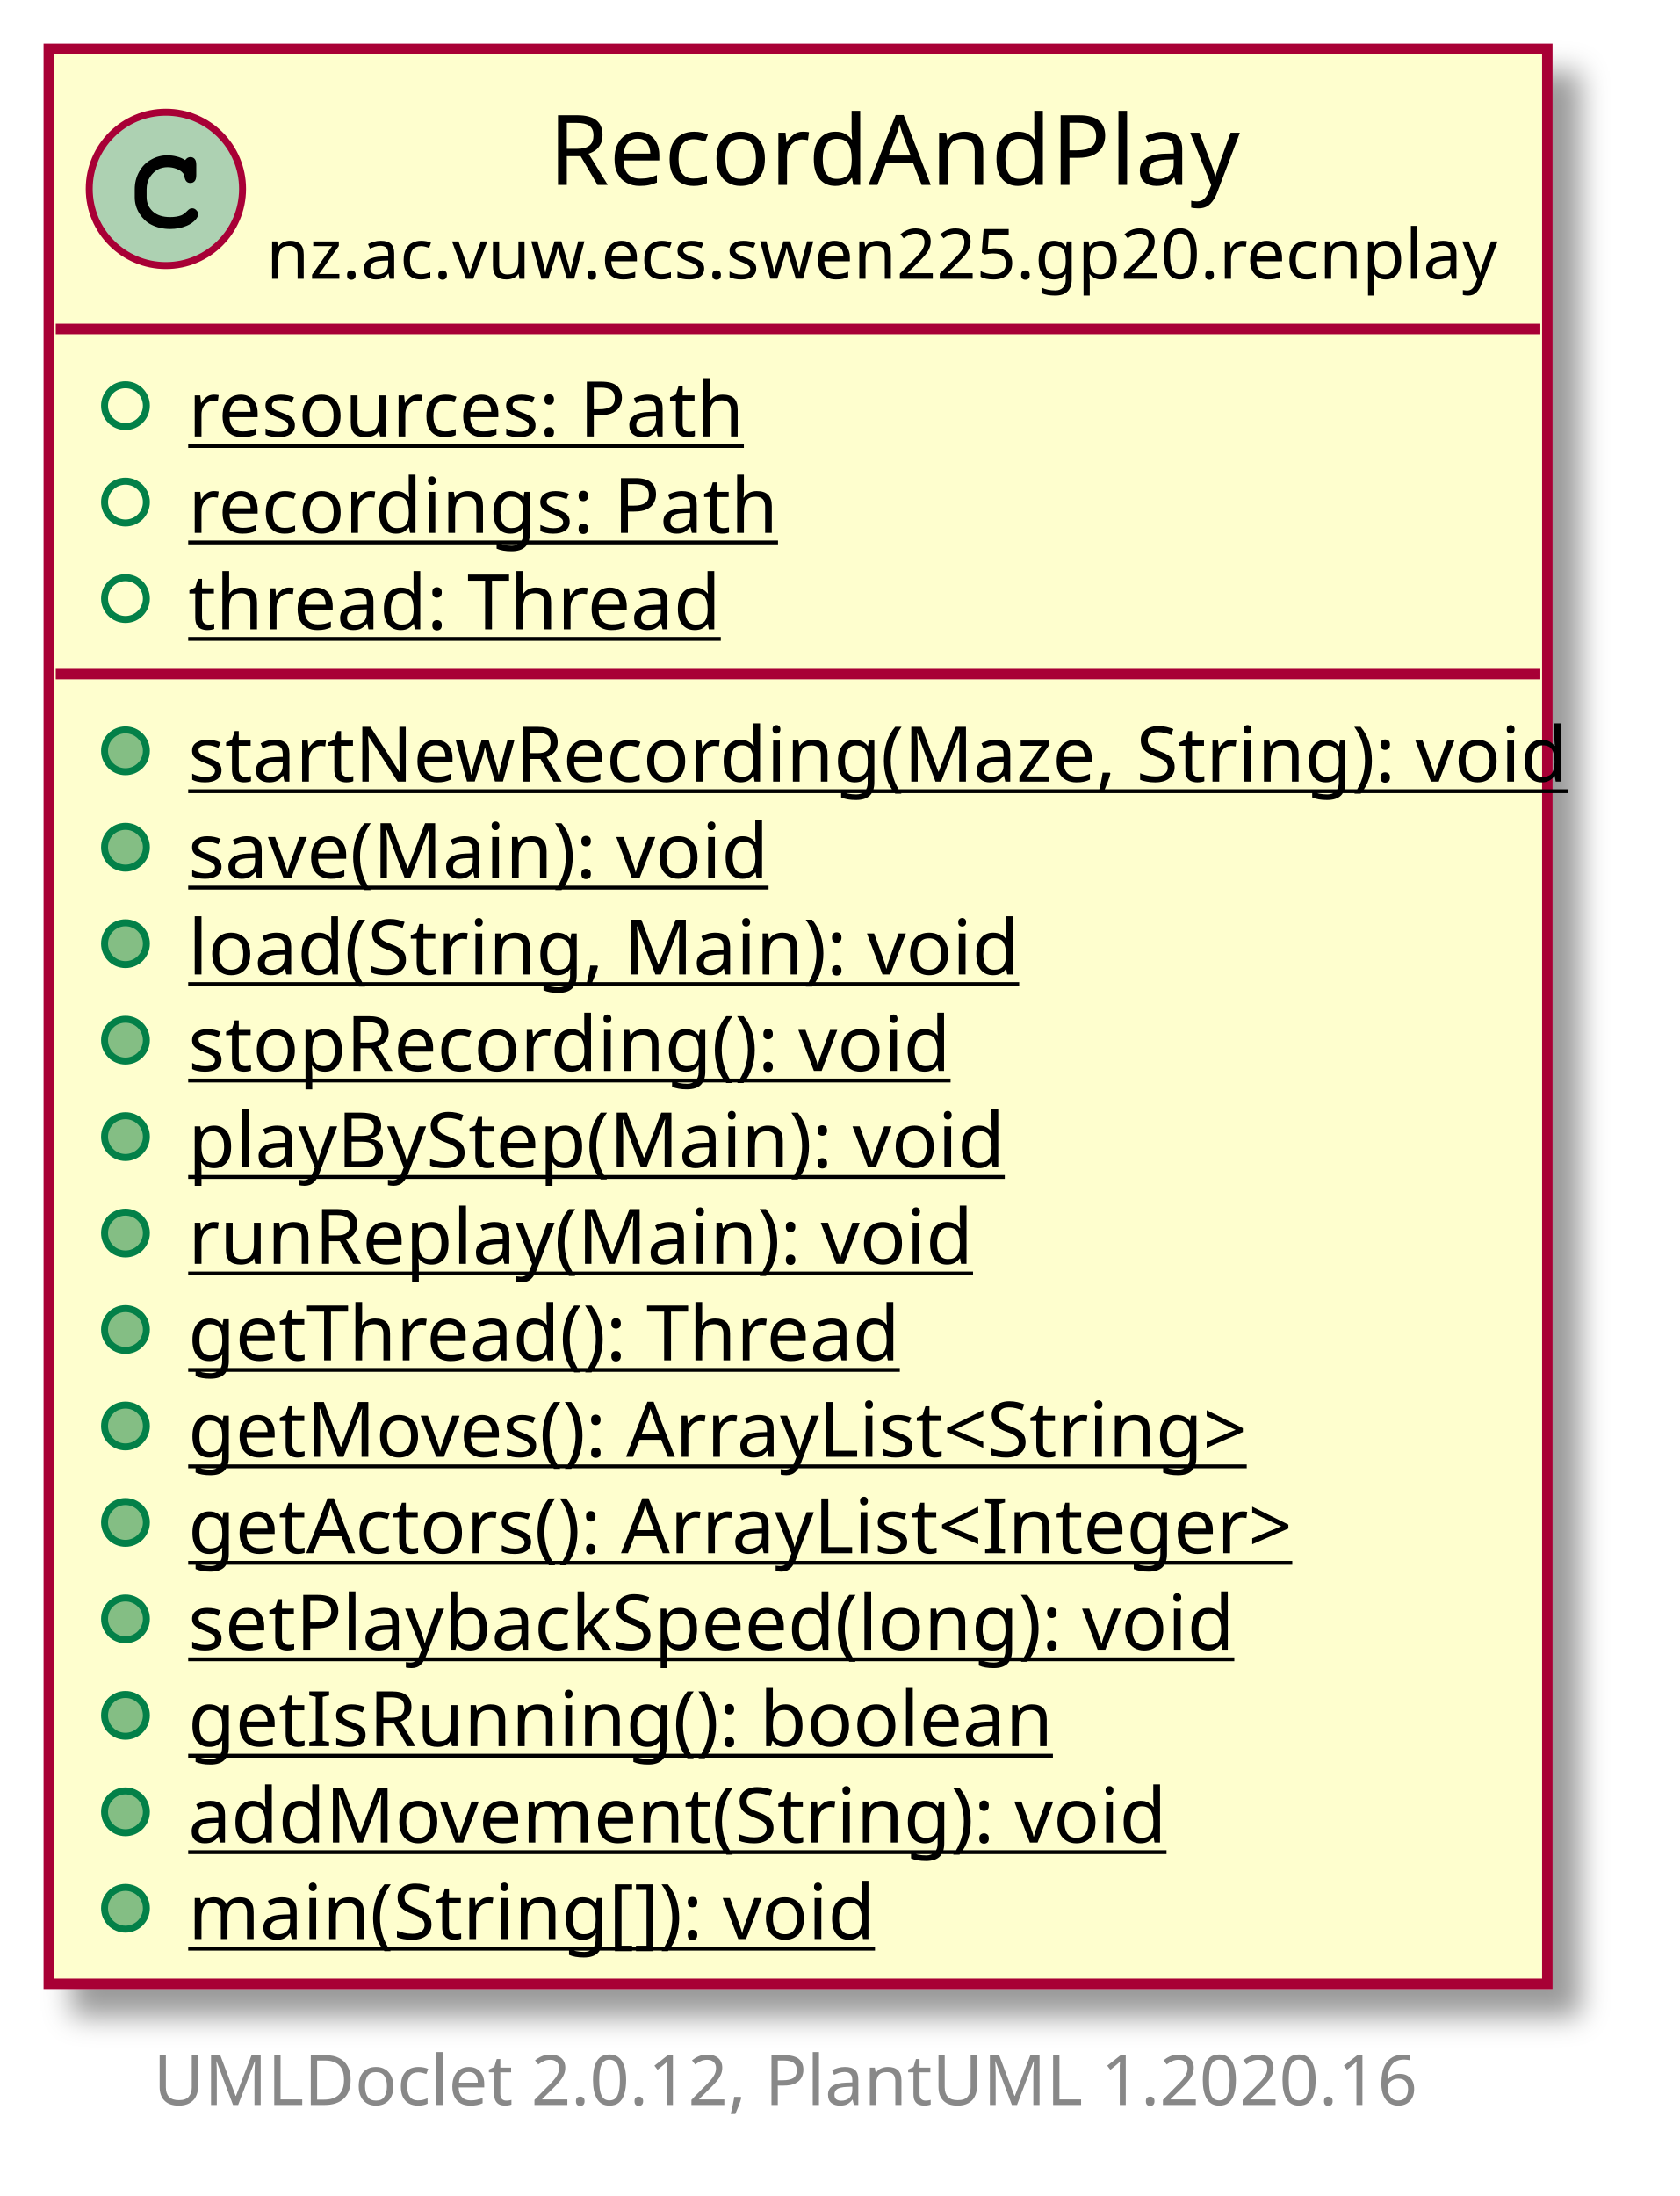
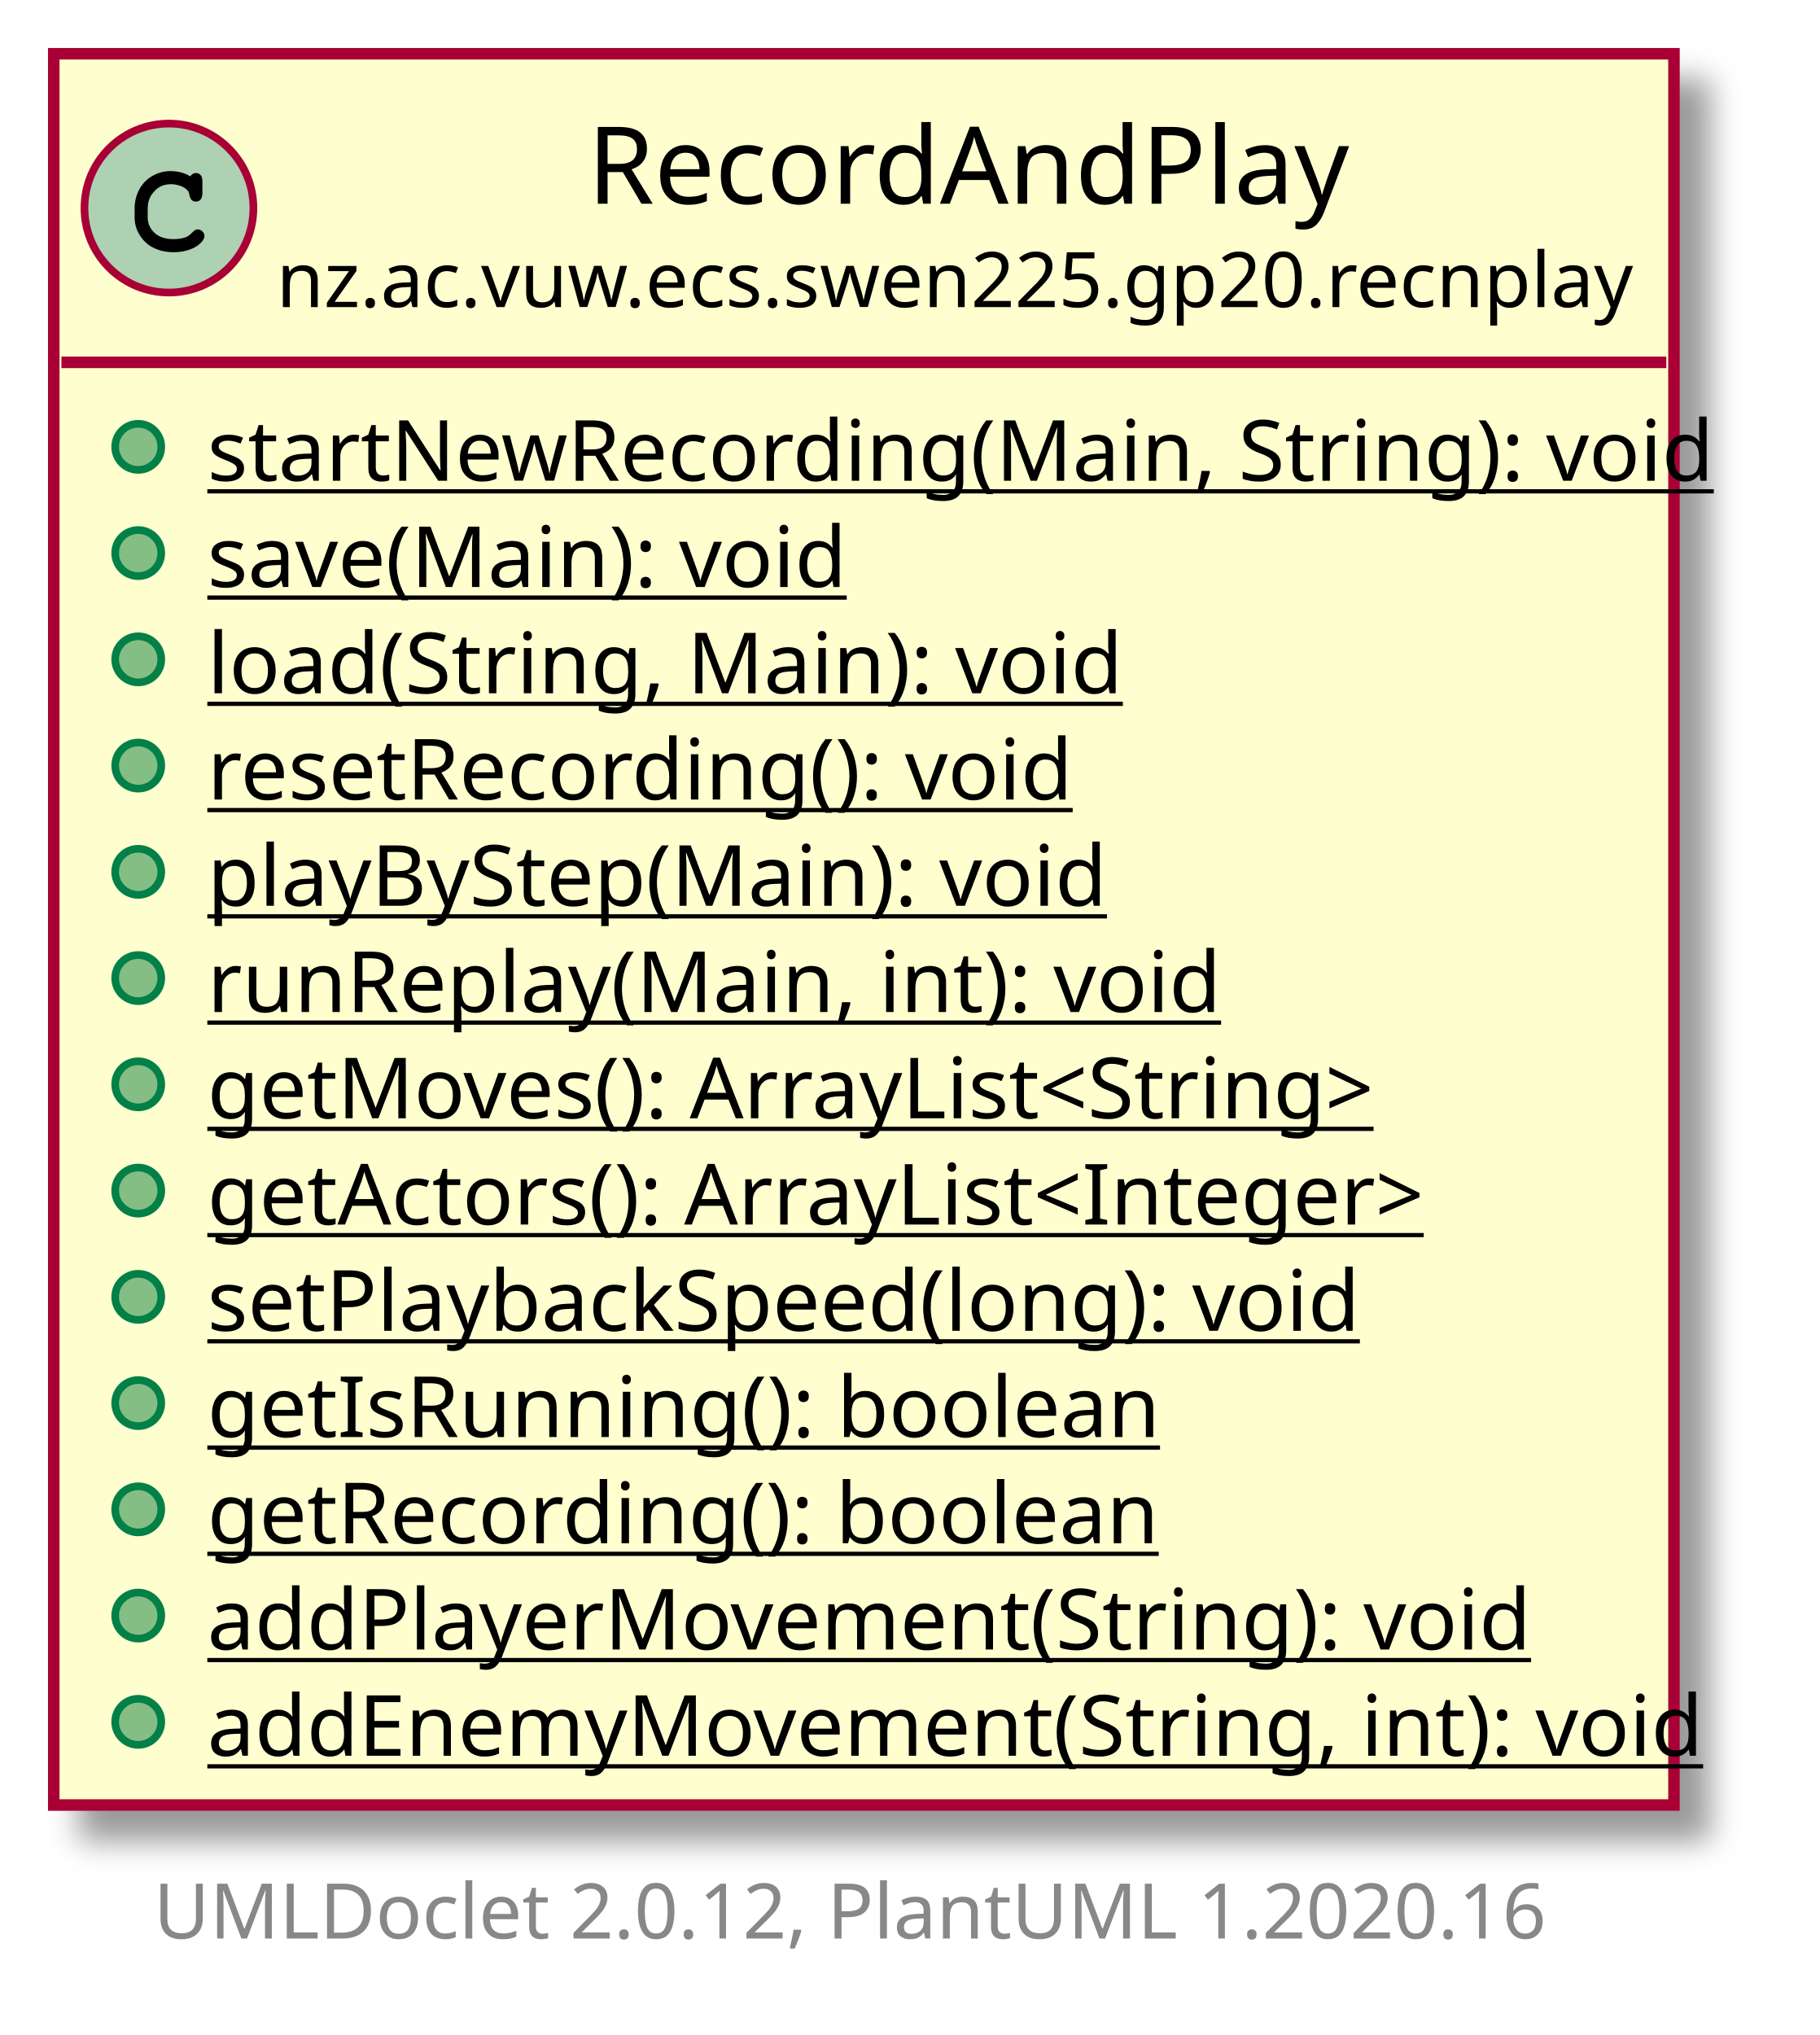
- <svg xmlns="http://www.w3.org/2000/svg" xmlns:xlink="http://www.w3.org/1999/xlink" contentScriptType="application/ecmascript" contentStyleType="text/css" height="315px" preserveAspectRatio="none" style="width:241px;height:315px;" version="1.1" viewBox="0 0 241 315" width="241px" zoomAndPan="magnify">
+ <svg xmlns="http://www.w3.org/2000/svg" xmlns:xlink="http://www.w3.org/1999/xlink" contentScriptType="application/ecmascript" contentStyleType="text/css" height="265px" preserveAspectRatio="none" style="width:237px;height:265px;" version="1.1" viewBox="0 0 237 265" width="237px" zoomAndPan="magnify">
  <defs>
-     <filter height="300%" id="f15zdcivmzk1op" width="300%" x="-1" y="-1">
+     <filter height="300%" id="fvqp1jp8rd9ei" width="300%" x="-1" y="-1">
      <feGaussianBlur result="blurOut" stdDeviation="2.0" />
      <feColorMatrix in="blurOut" result="blurOut2" type="matrix" values="0 0 0 0 0 0 0 0 0 0 0 0 0 0 0 0 0 0 .4 0" />
      <feOffset dx="4.0" dy="4.0" in="blurOut2" result="blurOut3" />
      <feBlend in="SourceGraphic" in2="blurOut3" mode="normal" />
    </filter>
  </defs>
  <g>
    <a href="RecordAndPlay.html" target="_top" title="RecordAndPlay.html" xlink:actuate="onRequest" xlink:href="RecordAndPlay.html" xlink:show="new" xlink:title="RecordAndPlay.html" xlink:type="simple">
-       <rect codeLine="5" fill="#FEFECE" filter="url(#f15zdcivmzk1op)" height="277.562" id="nz.ac.vuw.ecs.swen225.gp20.recnplay.RecordAndPlay" style="stroke: #A80036; stroke-width: 1.5;" width="215" x="7" y="7" />
-       <ellipse cx="23.8" cy="27.094" fill="#ADD1B2" rx="11" ry="11" style="stroke: #A80036; stroke-width: 1.0;" />
-       <path d="M26.566,22.969 Q26.722,22.75 26.909,22.641 Q27.097,22.531 27.316,22.531 Q27.691,22.531 27.925,22.797 Q28.159,23.047 28.159,23.656 L28.159,25.109 Q28.159,25.719 27.925,25.984 Q27.691,26.25 27.316,26.25 Q26.972,26.25 26.769,26.047 Q26.566,25.859 26.456,25.344 Q26.409,24.984 26.222,24.797 Q25.894,24.422 25.284,24.203 Q24.675,23.984 24.05,23.984 Q23.284,23.984 22.644,24.312 Q22.019,24.641 21.519,25.391 Q21.034,26.141 21.034,27.172 L21.034,28.266 Q21.034,29.5 21.925,30.328 Q22.816,31.141 24.409,31.141 Q25.347,31.141 26.003,30.891 Q26.394,30.734 26.816,30.297 Q27.081,30.031 27.222,29.953 Q27.378,29.875 27.581,29.875 Q27.909,29.875 28.159,30.141 Q28.425,30.391 28.425,30.734 Q28.425,31.078 28.081,31.484 Q27.581,32.062 26.784,32.391 Q25.706,32.844 24.409,32.844 Q22.894,32.844 21.691,32.219 Q20.706,31.719 20.019,30.656 Q19.331,29.578 19.331,28.297 L19.331,27.141 Q19.331,25.812 19.941,24.672 Q20.566,23.516 21.659,22.906 Q22.753,22.281 23.988,22.281 Q24.722,22.281 25.363,22.453 Q26.019,22.609 26.566,22.969 Z " />
-       <text fill="#000000" font-family="sans-serif" font-size="14" lengthAdjust="spacingAndGlyphs" textLength="98" x="78.7" y="26.533">RecordAndPlay</text>
-       <text fill="#000000" font-family="sans-serif" font-size="10" lengthAdjust="spacingAndGlyphs" textLength="179" x="38.2" y="39.99">nz.ac.vuw.ecs.swen225.gp20.recnplay</text>
-       <line style="stroke: #A80036; stroke-width: 1.5;" x1="8" x2="221" y1="47.188" y2="47.188" />
-       <ellipse cx="18" cy="58.188" fill="none" rx="3" ry="3" style="stroke: #038048; stroke-width: 1.0;" />
-       <text fill="#000000" font-family="sans-serif" font-size="11" lengthAdjust="spacingAndGlyphs" text-decoration="underline" textLength="78" x="27" y="62.606">resources: Path</text>
-       <ellipse cx="18" cy="72.023" fill="none" rx="3" ry="3" style="stroke: #038048; stroke-width: 1.0;" />
-       <text fill="#000000" font-family="sans-serif" font-size="11" lengthAdjust="spacingAndGlyphs" text-decoration="underline" textLength="80" x="27" y="76.442">recordings: Path</text>
-       <ellipse cx="18" cy="85.859" fill="none" rx="3" ry="3" style="stroke: #038048; stroke-width: 1.0;" />
-       <text fill="#000000" font-family="sans-serif" font-size="11" lengthAdjust="spacingAndGlyphs" text-decoration="underline" textLength="72" x="27" y="90.278">thread: Thread</text>
-       <line style="stroke: #A80036; stroke-width: 1.5;" x1="8" x2="221" y1="96.695" y2="96.695" />
-       <ellipse cx="18" cy="107.695" fill="#84BE84" rx="3" ry="3" style="stroke: #038048; stroke-width: 1.0;" />
-       <text fill="#000000" font-family="sans-serif" font-size="11" lengthAdjust="spacingAndGlyphs" text-decoration="underline" textLength="189" x="27" y="112.114">startNewRecording(Maze, String): void</text>
-       <ellipse cx="18" cy="121.531" fill="#84BE84" rx="3" ry="3" style="stroke: #038048; stroke-width: 1.0;" />
-       <text fill="#000000" font-family="sans-serif" font-size="11" lengthAdjust="spacingAndGlyphs" text-decoration="underline" textLength="81" x="27" y="125.95">save(Main): void</text>
-       <ellipse cx="18" cy="135.367" fill="#84BE84" rx="3" ry="3" style="stroke: #038048; stroke-width: 1.0;" />
-       <text fill="#000000" font-family="sans-serif" font-size="11" lengthAdjust="spacingAndGlyphs" text-decoration="underline" textLength="111" x="27" y="139.786">load(String, Main): void</text>
-       <ellipse cx="18" cy="149.203" fill="#84BE84" rx="3" ry="3" style="stroke: #038048; stroke-width: 1.0;" />
-       <text fill="#000000" font-family="sans-serif" font-size="11" lengthAdjust="spacingAndGlyphs" text-decoration="underline" textLength="105" x="27" y="153.622">stopRecording(): void</text>
-       <ellipse cx="18" cy="163.039" fill="#84BE84" rx="3" ry="3" style="stroke: #038048; stroke-width: 1.0;" />
-       <text fill="#000000" font-family="sans-serif" font-size="11" lengthAdjust="spacingAndGlyphs" text-decoration="underline" textLength="112" x="27" y="167.458">playByStep(Main): void</text>
-       <ellipse cx="18" cy="176.875" fill="#84BE84" rx="3" ry="3" style="stroke: #038048; stroke-width: 1.0;" />
-       <text fill="#000000" font-family="sans-serif" font-size="11" lengthAdjust="spacingAndGlyphs" text-decoration="underline" textLength="107" x="27" y="181.294">runReplay(Main): void</text>
-       <ellipse cx="18" cy="190.711" fill="#84BE84" rx="3" ry="3" style="stroke: #038048; stroke-width: 1.0;" />
-       <text fill="#000000" font-family="sans-serif" font-size="11" lengthAdjust="spacingAndGlyphs" text-decoration="underline" textLength="99" x="27" y="195.13">getThread(): Thread</text>
-       <ellipse cx="18" cy="204.547" fill="#84BE84" rx="3" ry="3" style="stroke: #038048; stroke-width: 1.0;" />
-       <text fill="#000000" font-family="sans-serif" font-size="11" lengthAdjust="spacingAndGlyphs" text-decoration="underline" textLength="146" x="27" y="208.966">getMoves(): ArrayList&lt;String&gt;</text>
-       <ellipse cx="18" cy="218.383" fill="#84BE84" rx="3" ry="3" style="stroke: #038048; stroke-width: 1.0;" />
-       <text fill="#000000" font-family="sans-serif" font-size="11" lengthAdjust="spacingAndGlyphs" text-decoration="underline" textLength="151" x="27" y="222.802">getActors(): ArrayList&lt;Integer&gt;</text>
-       <ellipse cx="18" cy="232.219" fill="#84BE84" rx="3" ry="3" style="stroke: #038048; stroke-width: 1.0;" />
-       <text fill="#000000" font-family="sans-serif" font-size="11" lengthAdjust="spacingAndGlyphs" text-decoration="underline" textLength="145" x="27" y="236.638">setPlaybackSpeed(long): void</text>
-       <ellipse cx="18" cy="246.055" fill="#84BE84" rx="3" ry="3" style="stroke: #038048; stroke-width: 1.0;" />
-       <text fill="#000000" font-family="sans-serif" font-size="11" lengthAdjust="spacingAndGlyphs" text-decoration="underline" textLength="116" x="27" y="250.474">getIsRunning(): boolean</text>
-       <ellipse cx="18" cy="259.891" fill="#84BE84" rx="3" ry="3" style="stroke: #038048; stroke-width: 1.0;" />
-       <text fill="#000000" font-family="sans-serif" font-size="11" lengthAdjust="spacingAndGlyphs" text-decoration="underline" textLength="131" x="27" y="264.31">addMovement(String): void</text>
-       <ellipse cx="18" cy="273.727" fill="#84BE84" rx="3" ry="3" style="stroke: #038048; stroke-width: 1.0;" />
-       <text fill="#000000" font-family="sans-serif" font-size="11" lengthAdjust="spacingAndGlyphs" text-decoration="underline" textLength="91" x="27" y="278.146">main(String[]): void</text>
+       <rect codeLine="5" fill="#FEFECE" filter="url(#fvqp1jp8rd9ei)" height="228.055" id="nz.ac.vuw.ecs.swen225.gp20.recnplay.RecordAndPlay" style="stroke: #A80036; stroke-width: 1.5;" width="211" x="7" y="7" />
+       <ellipse cx="22" cy="27.094" fill="#ADD1B2" rx="11" ry="11" style="stroke: #A80036; stroke-width: 1.0;" />
+       <path d="M24.766,22.969 Q24.922,22.75 25.109,22.641 Q25.297,22.531 25.516,22.531 Q25.891,22.531 26.125,22.797 Q26.359,23.047 26.359,23.656 L26.359,25.109 Q26.359,25.719 26.125,25.984 Q25.891,26.25 25.516,26.25 Q25.172,26.25 24.969,26.047 Q24.766,25.859 24.656,25.344 Q24.609,24.984 24.422,24.797 Q24.094,24.422 23.484,24.203 Q22.875,23.984 22.25,23.984 Q21.484,23.984 20.844,24.312 Q20.219,24.641 19.719,25.391 Q19.234,26.141 19.234,27.172 L19.234,28.266 Q19.234,29.5 20.125,30.328 Q21.016,31.141 22.609,31.141 Q23.547,31.141 24.203,30.891 Q24.594,30.734 25.016,30.297 Q25.281,30.031 25.422,29.953 Q25.578,29.875 25.781,29.875 Q26.109,29.875 26.359,30.141 Q26.625,30.391 26.625,30.734 Q26.625,31.078 26.281,31.484 Q25.781,32.062 24.984,32.391 Q23.906,32.844 22.609,32.844 Q21.094,32.844 19.891,32.219 Q18.906,31.719 18.219,30.656 Q17.531,29.578 17.531,28.297 L17.531,27.141 Q17.531,25.812 18.141,24.672 Q18.766,23.516 19.859,22.906 Q20.953,22.281 22.188,22.281 Q22.922,22.281 23.562,22.453 Q24.219,22.609 24.766,22.969 Z " />
+       <text fill="#000000" font-family="sans-serif" font-size="14" lengthAdjust="spacingAndGlyphs" textLength="98" x="76.5" y="26.533">RecordAndPlay</text>
+       <text fill="#000000" font-family="sans-serif" font-size="10" lengthAdjust="spacingAndGlyphs" textLength="179" x="36" y="39.99">nz.ac.vuw.ecs.swen225.gp20.recnplay</text>
+       <line style="stroke: #A80036; stroke-width: 1.5;" x1="8" x2="217" y1="47.188" y2="47.188" />
+       <ellipse cx="18" cy="58.188" fill="#84BE84" rx="3" ry="3" style="stroke: #038048; stroke-width: 1.0;" />
+       <text fill="#000000" font-family="sans-serif" font-size="11" lengthAdjust="spacingAndGlyphs" text-decoration="underline" textLength="185" x="27" y="62.606">startNewRecording(Main, String): void</text>
+       <ellipse cx="18" cy="72.023" fill="#84BE84" rx="3" ry="3" style="stroke: #038048; stroke-width: 1.0;" />
+       <text fill="#000000" font-family="sans-serif" font-size="11" lengthAdjust="spacingAndGlyphs" text-decoration="underline" textLength="81" x="27" y="76.442">save(Main): void</text>
+       <ellipse cx="18" cy="85.859" fill="#84BE84" rx="3" ry="3" style="stroke: #038048; stroke-width: 1.0;" />
+       <text fill="#000000" font-family="sans-serif" font-size="11" lengthAdjust="spacingAndGlyphs" text-decoration="underline" textLength="111" x="27" y="90.278">load(String, Main): void</text>
+       <ellipse cx="18" cy="99.695" fill="#84BE84" rx="3" ry="3" style="stroke: #038048; stroke-width: 1.0;" />
+       <text fill="#000000" font-family="sans-serif" font-size="11" lengthAdjust="spacingAndGlyphs" text-decoration="underline" textLength="109" x="27" y="104.114">resetRecording(): void</text>
+       <ellipse cx="18" cy="113.531" fill="#84BE84" rx="3" ry="3" style="stroke: #038048; stroke-width: 1.0;" />
+       <text fill="#000000" font-family="sans-serif" font-size="11" lengthAdjust="spacingAndGlyphs" text-decoration="underline" textLength="112" x="27" y="117.95">playByStep(Main): void</text>
+       <ellipse cx="18" cy="127.367" fill="#84BE84" rx="3" ry="3" style="stroke: #038048; stroke-width: 1.0;" />
+       <text fill="#000000" font-family="sans-serif" font-size="11" lengthAdjust="spacingAndGlyphs" text-decoration="underline" textLength="124" x="27" y="131.786">runReplay(Main, int): void</text>
+       <ellipse cx="18" cy="141.203" fill="#84BE84" rx="3" ry="3" style="stroke: #038048; stroke-width: 1.0;" />
+       <text fill="#000000" font-family="sans-serif" font-size="11" lengthAdjust="spacingAndGlyphs" text-decoration="underline" textLength="146" x="27" y="145.622">getMoves(): ArrayList&lt;String&gt;</text>
+       <ellipse cx="18" cy="155.039" fill="#84BE84" rx="3" ry="3" style="stroke: #038048; stroke-width: 1.0;" />
+       <text fill="#000000" font-family="sans-serif" font-size="11" lengthAdjust="spacingAndGlyphs" text-decoration="underline" textLength="151" x="27" y="159.458">getActors(): ArrayList&lt;Integer&gt;</text>
+       <ellipse cx="18" cy="168.875" fill="#84BE84" rx="3" ry="3" style="stroke: #038048; stroke-width: 1.0;" />
+       <text fill="#000000" font-family="sans-serif" font-size="11" lengthAdjust="spacingAndGlyphs" text-decoration="underline" textLength="145" x="27" y="173.294">setPlaybackSpeed(long): void</text>
+       <ellipse cx="18" cy="182.711" fill="#84BE84" rx="3" ry="3" style="stroke: #038048; stroke-width: 1.0;" />
+       <text fill="#000000" font-family="sans-serif" font-size="11" lengthAdjust="spacingAndGlyphs" text-decoration="underline" textLength="116" x="27" y="187.13">getIsRunning(): boolean</text>
+       <ellipse cx="18" cy="196.547" fill="#84BE84" rx="3" ry="3" style="stroke: #038048; stroke-width: 1.0;" />
+       <text fill="#000000" font-family="sans-serif" font-size="11" lengthAdjust="spacingAndGlyphs" text-decoration="underline" textLength="117" x="27" y="200.966">getRecording(): boolean</text>
+       <ellipse cx="18" cy="210.383" fill="#84BE84" rx="3" ry="3" style="stroke: #038048; stroke-width: 1.0;" />
+       <text fill="#000000" font-family="sans-serif" font-size="11" lengthAdjust="spacingAndGlyphs" text-decoration="underline" textLength="162" x="27" y="214.802">addPlayerMovement(String): void</text>
+       <ellipse cx="18" cy="224.219" fill="#84BE84" rx="3" ry="3" style="stroke: #038048; stroke-width: 1.0;" />
+       <text fill="#000000" font-family="sans-serif" font-size="11" lengthAdjust="spacingAndGlyphs" text-decoration="underline" textLength="182" x="27" y="228.638">addEnemyMovement(String, int): void</text>
    </a>
-     <text fill="#888888" font-family="sans-serif" font-size="10" lengthAdjust="spacingAndGlyphs" textLength="185" x="22" y="301.943">UMLDoclet 2.0.12, PlantUML 1.2020.16</text>
+     <text fill="#888888" font-family="sans-serif" font-size="10" lengthAdjust="spacingAndGlyphs" textLength="185" x="20" y="252.435">UMLDoclet 2.0.12, PlantUML 1.2020.16</text>
  </g>
</svg>
